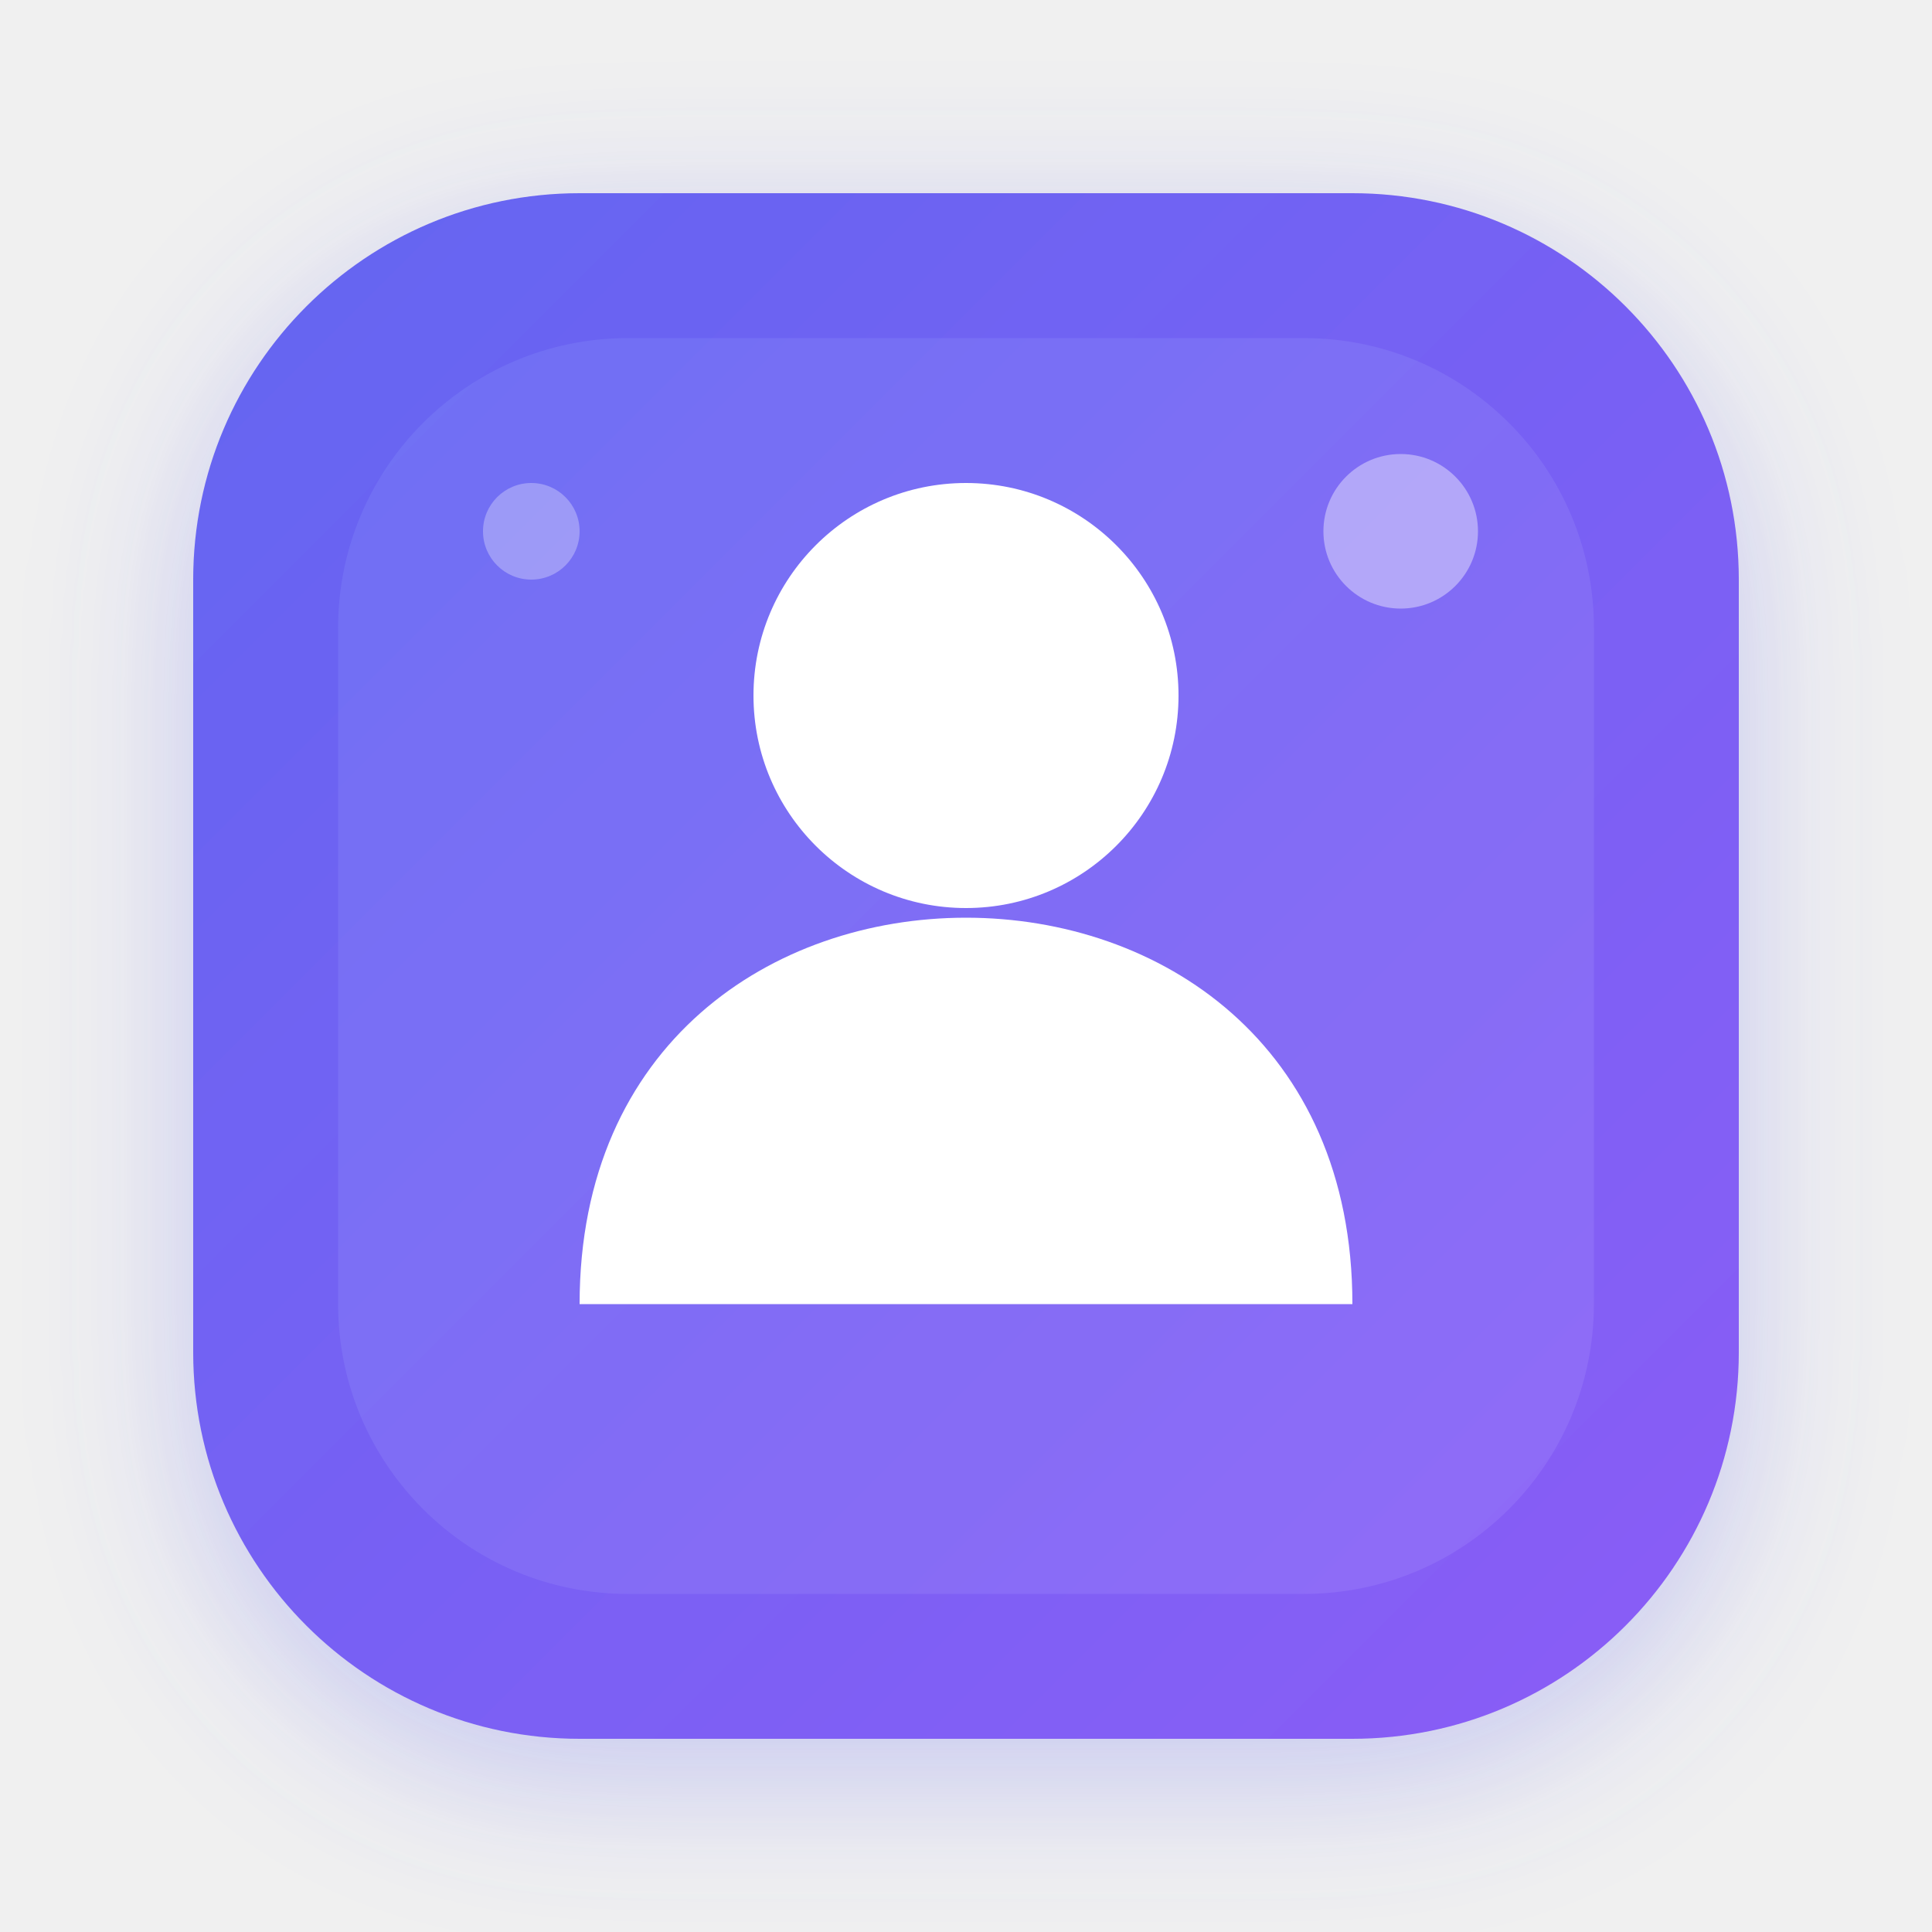
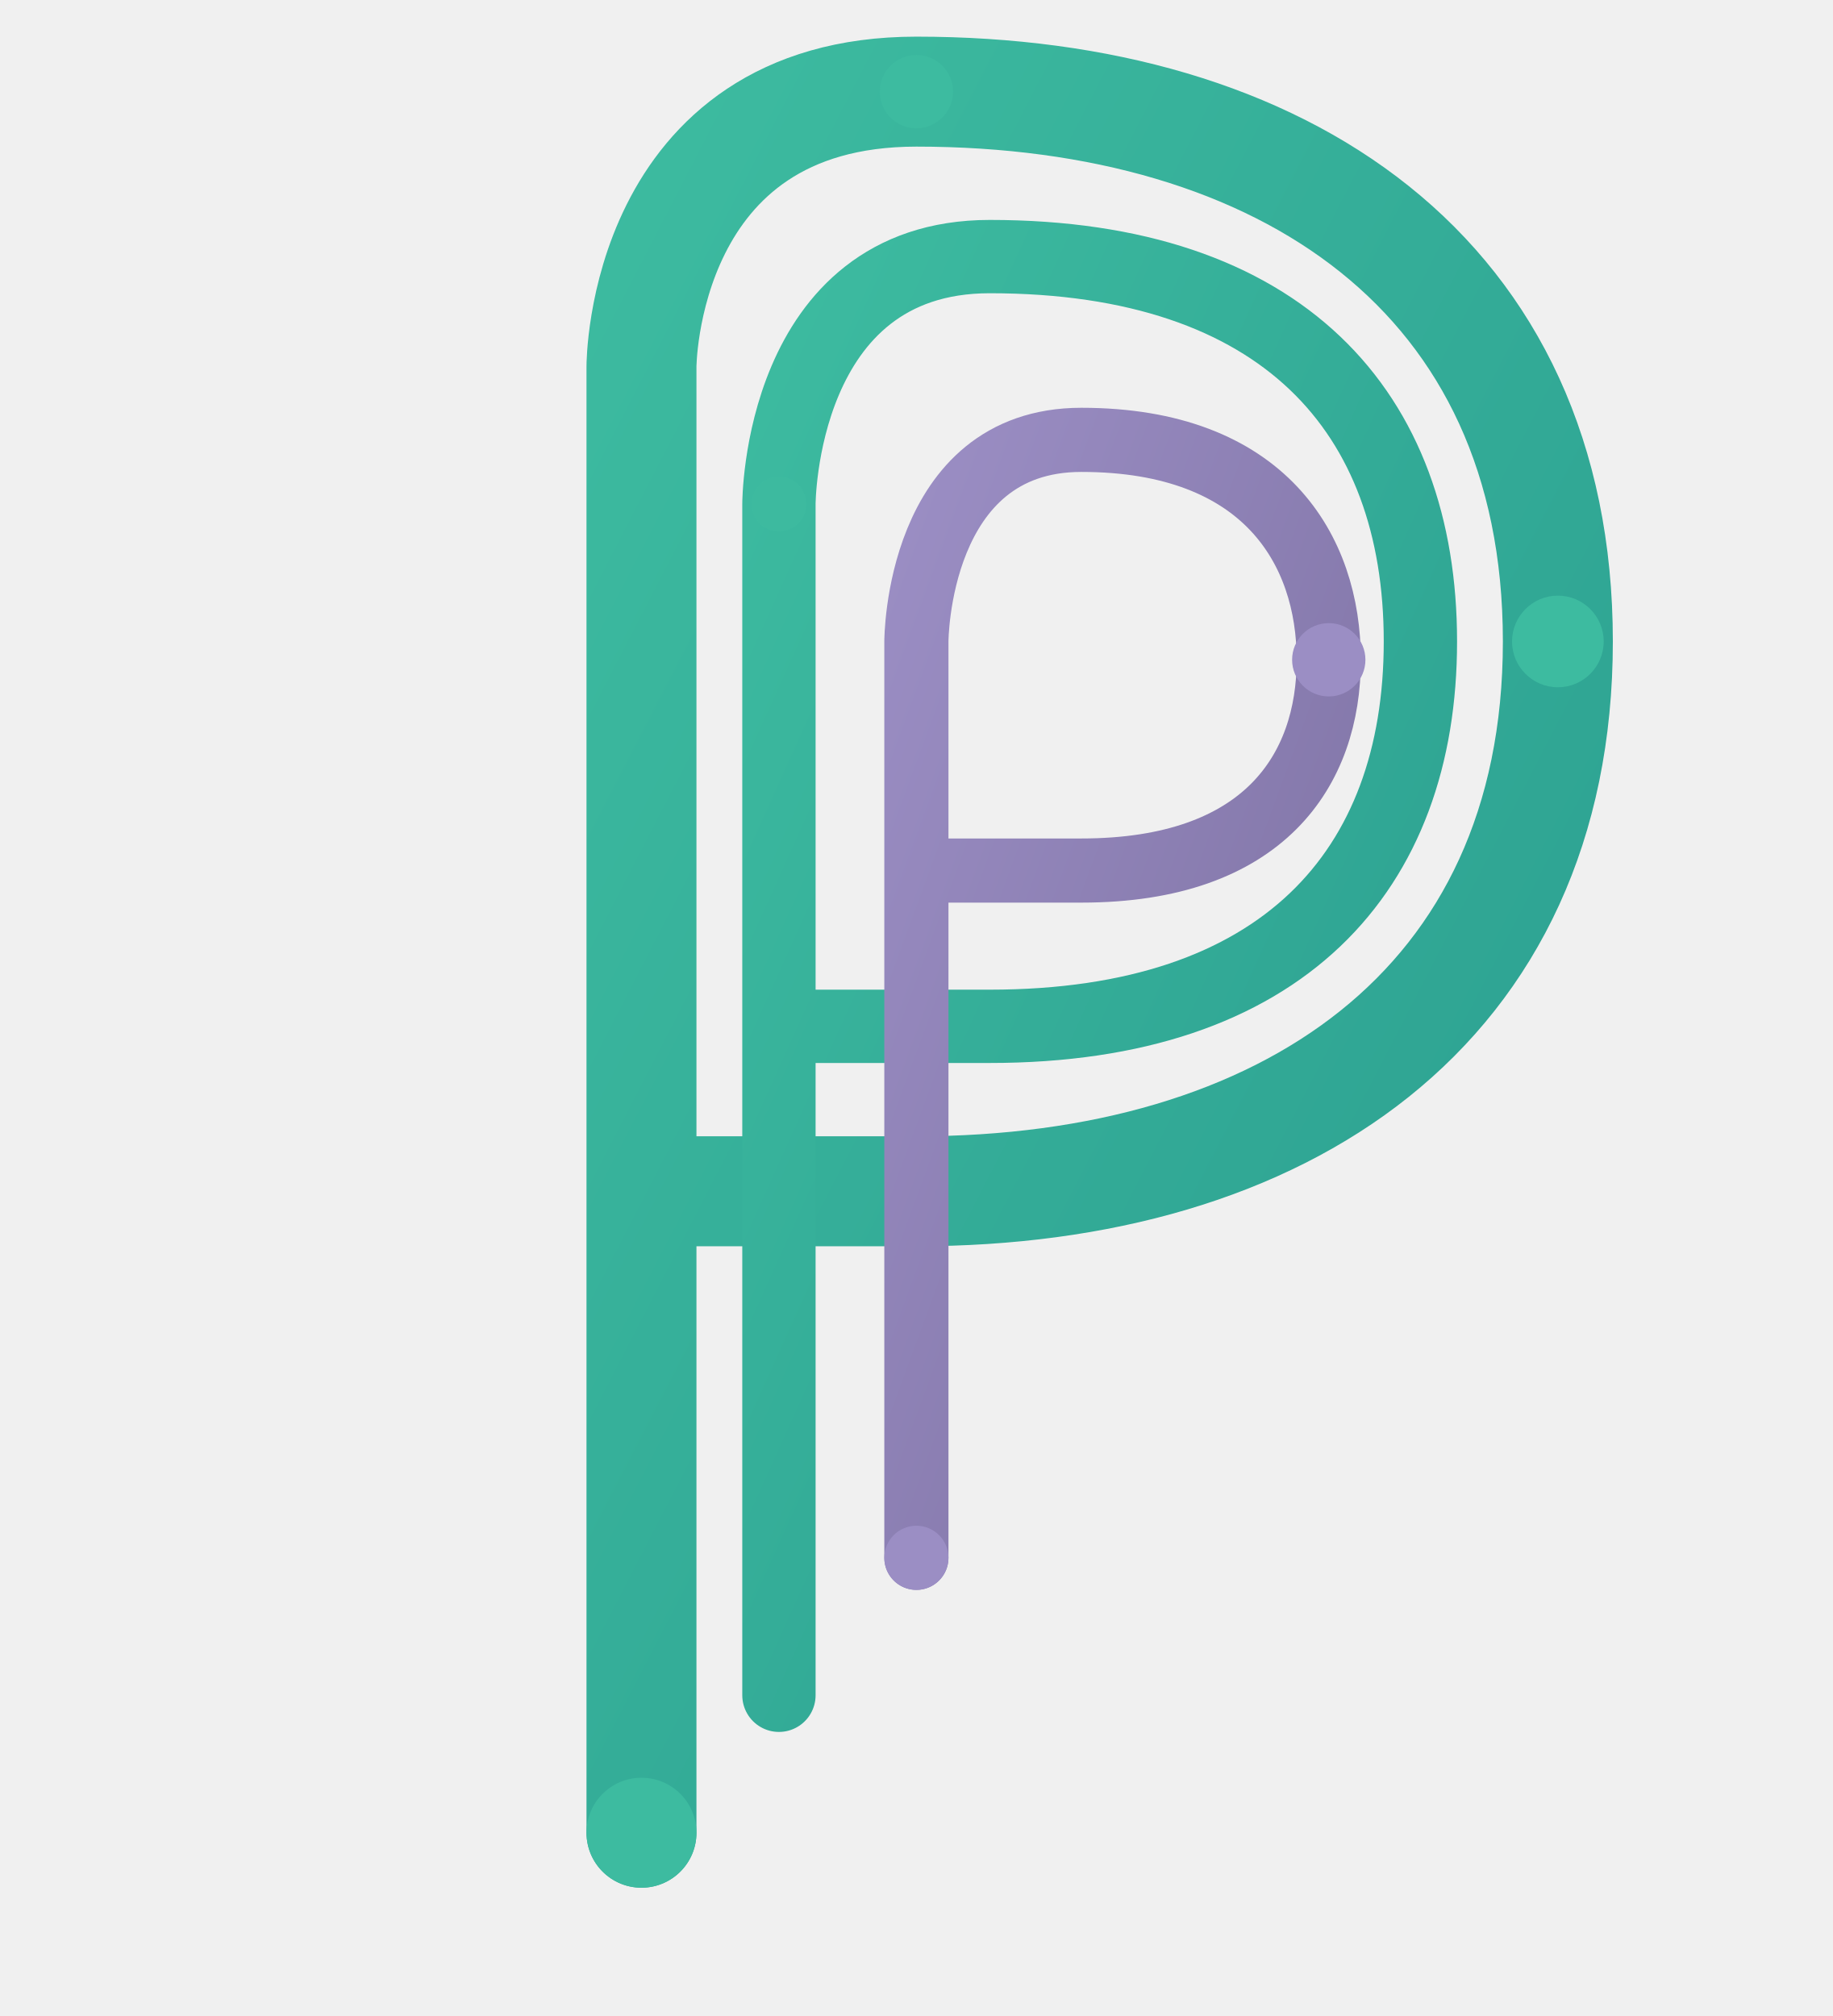
- <svg xmlns="http://www.w3.org/2000/svg" viewBox="0 0 200 200" width="200" height="200" fill="none">
+ <svg xmlns="http://www.w3.org/2000/svg" viewBox="0 0 200 220" width="200" height="220" fill="none">
  <defs>
    <linearGradient id="grad1" x1="0%" y1="0%" x2="100%" y2="100%">
-       <stop offset="0%" style="stop-color:#6366f1;stop-opacity:1" />
-       <stop offset="100%" style="stop-color:#8b5cf6;stop-opacity:1" />
+       <stop offset="0%" style="stop-color:#3DBBA0;stop-opacity:1" />
+       <stop offset="100%" style="stop-color:#2A9D8F;stop-opacity:1" />
    </linearGradient>
    <linearGradient id="grad2" x1="0%" y1="0%" x2="100%" y2="100%">
-       <stop offset="0%" style="stop-color:#818cf8;stop-opacity:1" />
-       <stop offset="100%" style="stop-color:#a78bfa;stop-opacity:1" />
+       <stop offset="0%" style="stop-color:#9B8EC4;stop-opacity:1" />
+       <stop offset="100%" style="stop-color:#7B6FA0;stop-opacity:1" />
    </linearGradient>
-     <filter id="shadow" x="-20%" y="-20%" width="140%" height="140%">
-       <feDropShadow dx="0" dy="4" stdDeviation="8" flood-color="#6366f1" flood-opacity="0.3" />
-     </filter>
  </defs>
-   <rect x="20" y="20" width="160" height="160" rx="40" fill="url(#grad1)" filter="url(#shadow)" />
-   <rect x="35" y="35" width="130" height="130" rx="30" fill="url(#grad2)" opacity="0.3" />
-   <circle cx="100" cy="72" r="22" fill="white" />
-   <path d="M60 135 C60 108 80 95 100 95 C120 95 140 108 140 135" fill="white" />
-   <circle cx="145" cy="55" r="8" fill="white" opacity="0.4" />
-   <circle cx="55" cy="55" r="5" fill="white" opacity="0.3" />
+   <path d="M70 200 L70 40 C70 40 70 10 100 10 C140 10 170 30 170 70 C170 110 140 130 100 130 L70 130" stroke="url(#grad1)" stroke-width="12" fill="none" stroke-linecap="round" />
+   <path d="M85 185 L85 55 C85 55 85 28 108 28 C140 28 155 45 155 70 C155 95 140 112 108 112 L85 112" stroke="url(#grad1)" stroke-width="8" fill="none" stroke-linecap="round" />
+   <path d="M100 170 L100 70 C100 70 100 48 118 48 C138 48 145 60 145 72 C145 84 138 95 118 95 L100 95" stroke="url(#grad2)" stroke-width="7" fill="none" stroke-linecap="round" />
+   <circle cx="70" cy="200" r="6" fill="#3DBBA0" />
+   <circle cx="170" cy="70" r="5" fill="#3DBBA0" />
+   <circle cx="100" cy="10" r="4" fill="#3DBBA0" />
+   <circle cx="145" cy="72" r="4" fill="#9B8EC4" />
+   <circle cx="100" cy="170" r="3.5" fill="#9B8EC4" />
+   <circle cx="85" cy="55" r="3" fill="#3DBBA0" opacity="0.7" />
</svg>
